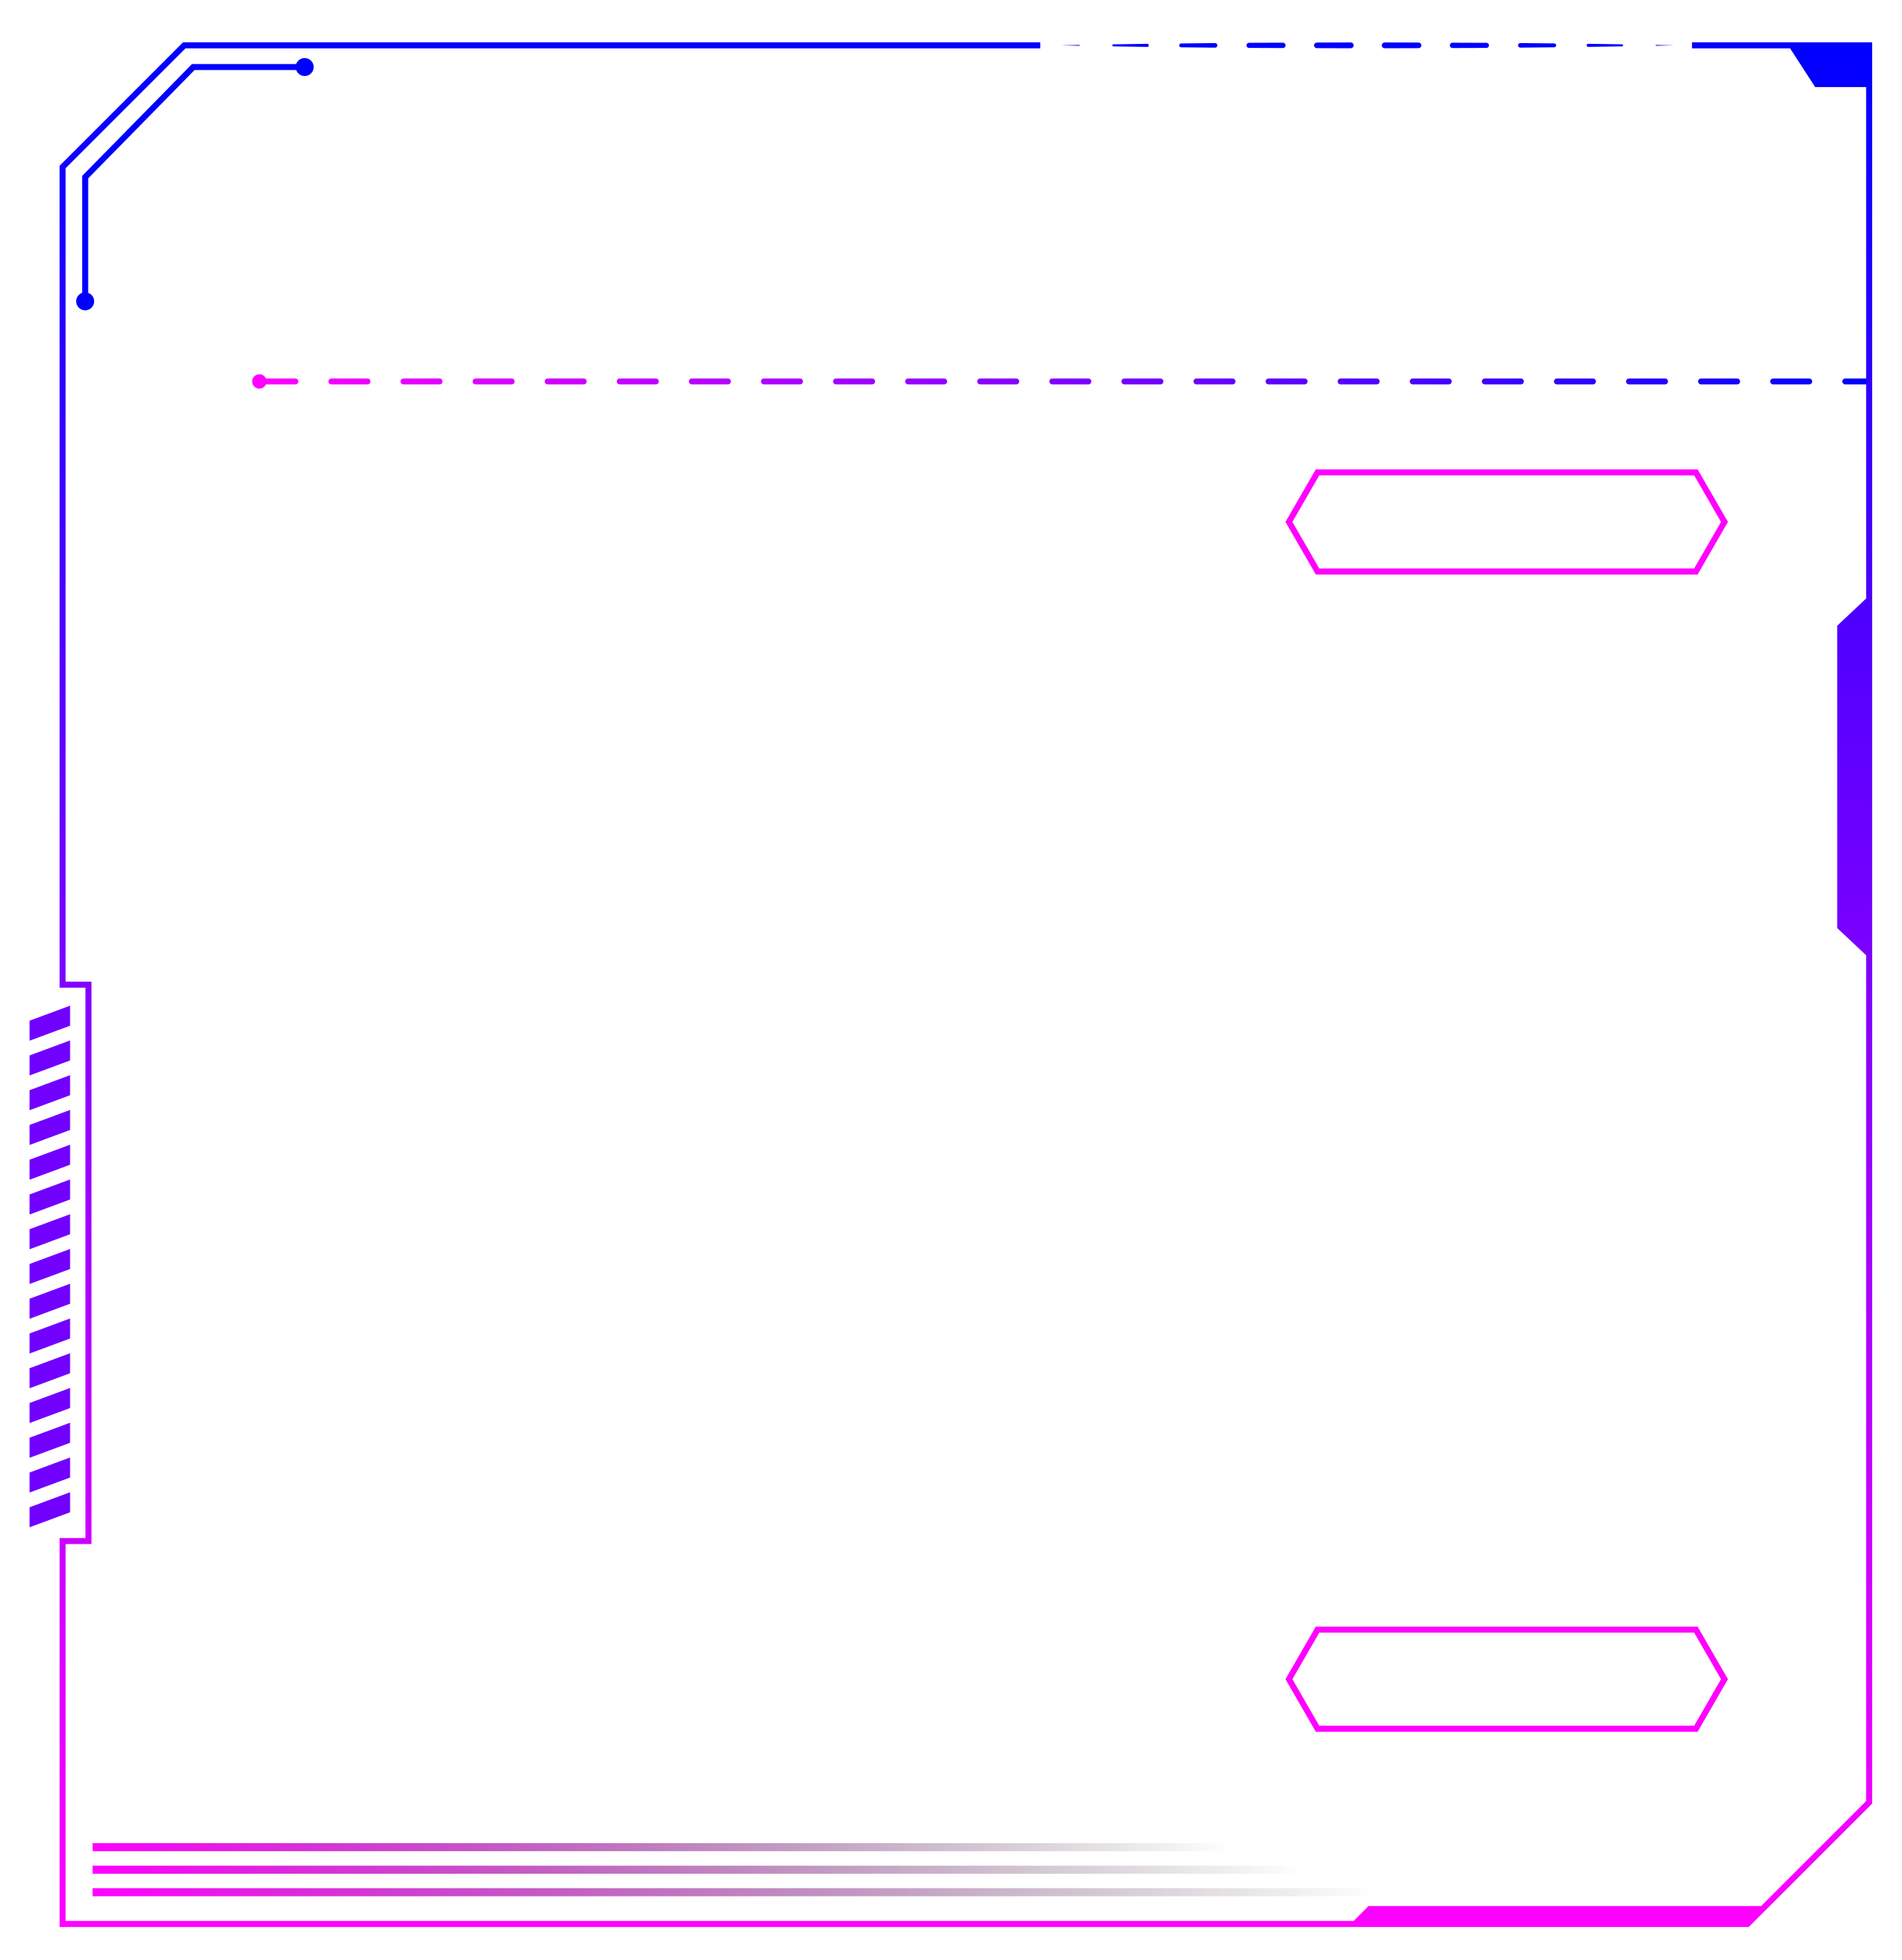
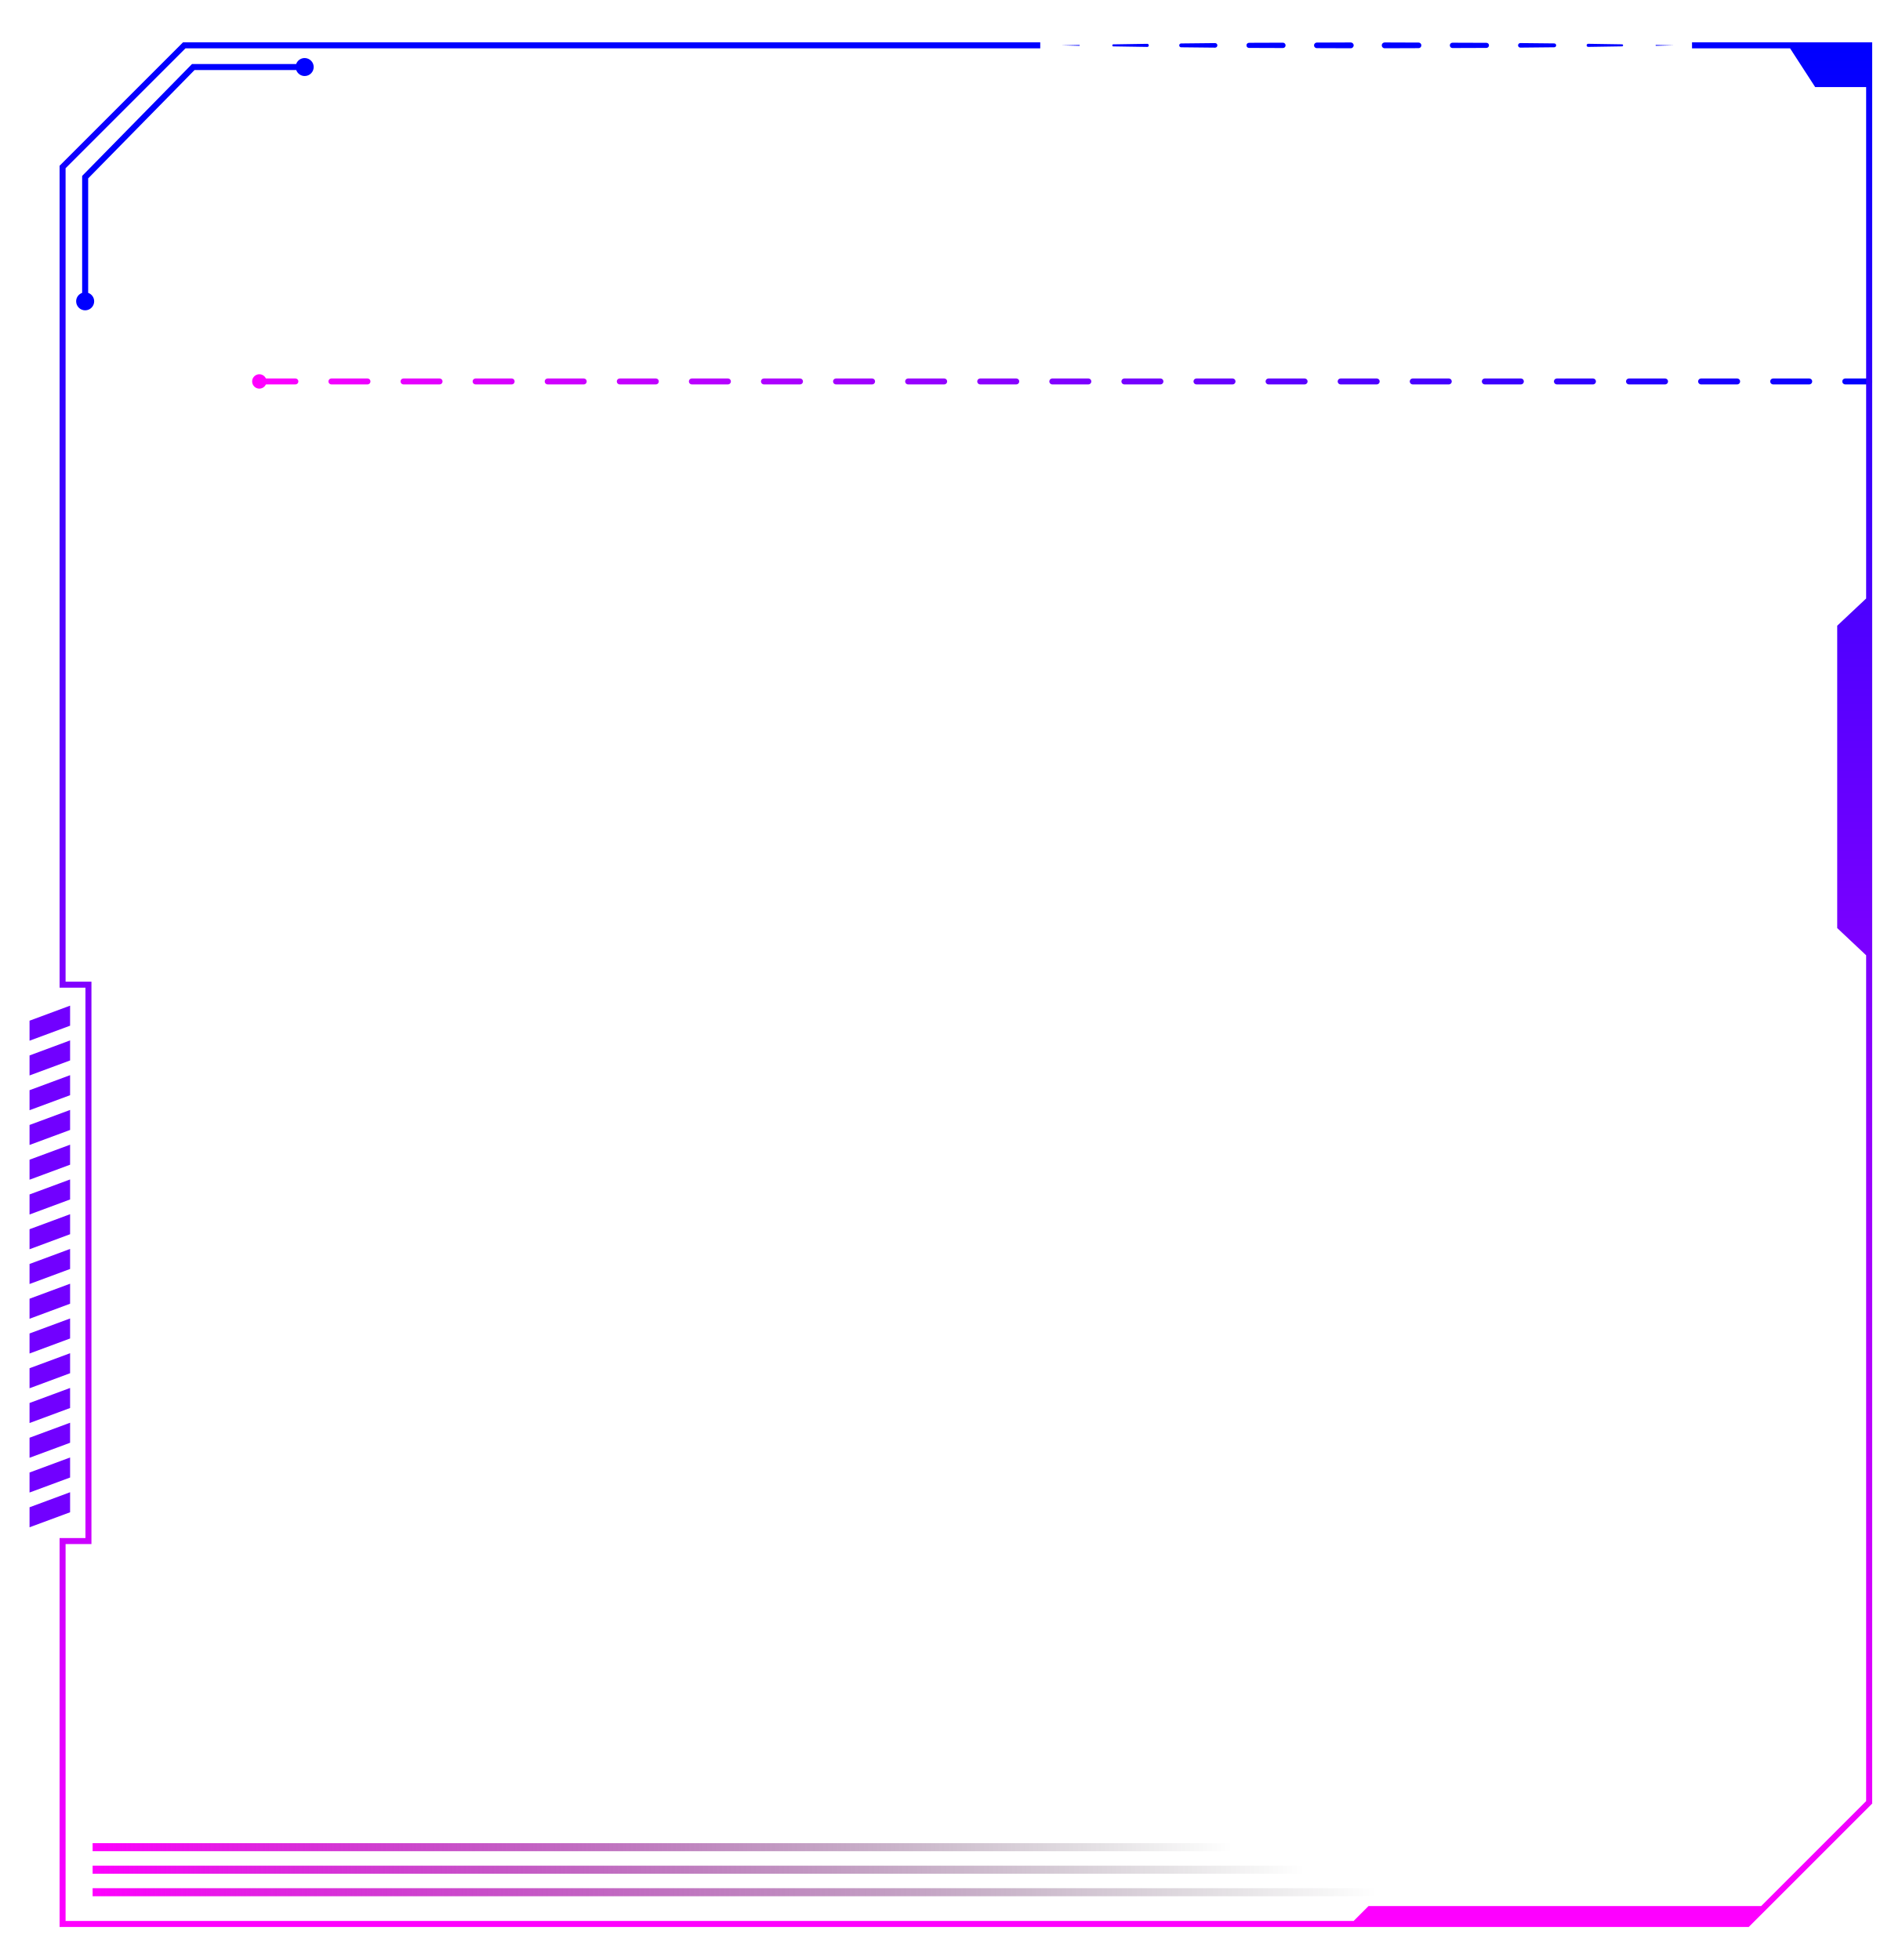
<svg xmlns="http://www.w3.org/2000/svg" version="1.1" id="Layer_1" x="0px" y="0px" viewBox="290 170 650 670" style="enable-background:new 0 0 1280 1024;" preserveAspectRatio="none" xml:space="preserve">
  <style type="text/css">
	.st0{fill:none;stroke:#FF00FF;stroke-width:2.053;stroke-miterlimit:10;}
	.st1{fill:#0000FF;}
	.st2{fill:#7100FF;}
	.st3{fill:none;stroke:url(#SVGID_1_);stroke-width:2.029;stroke-linecap:round;stroke-miterlimit:10;stroke-dasharray:12.321;}
	.st4{fill:none;stroke:url(#SVGID_2_);stroke-width:2.752;stroke-miterlimit:10;}
	.st5{fill:none;stroke:url(#SVGID_3_);stroke-width:2.752;stroke-miterlimit:10;}
	.st6{fill:none;stroke:url(#SVGID_4_);stroke-width:2.752;stroke-miterlimit:10;}
	.st7{fill:url(#SVGID_5_);}
	.st8{fill:#FF00FF;}
</style>
-   <polygon class="st0" points="869.71,331.47 740.38,331.47 730.6,348.41 740.38,365.36 869.71,365.36 879.49,348.41 " />
-   <polygon class="st0" points="869.71,727.07 740.38,727.07 730.6,744.01 740.38,760.95 869.71,760.95 879.49,744.01 " />
  <g>
    <g>
      <g>
        <path class="st1" d="M862.24,185.51l-6.16,0.14c-0.08,0-0.14-0.06-0.15-0.14c0-0.08,0.06-0.14,0.14-0.15c0,0,0,0,0.01,0     L862.24,185.51z" />
        <path class="st1" d="M844.49,185.85l-11.59,0.18c-0.29,0-0.54-0.23-0.54-0.52c0-0.29,0.23-0.54,0.52-0.54c0,0,0.01,0,0.02,0     l11.59,0.18c0.19,0,0.35,0.16,0.34,0.35C844.83,185.7,844.67,185.85,844.49,185.85z" />
        <path class="st1" d="M821.3,186.16l-11.59,0.12c-0.43,0-0.78-0.34-0.79-0.77c0-0.43,0.34-0.78,0.77-0.79c0,0,0.01,0,0.02,0     l11.59,0.12c0.36,0,0.65,0.3,0.65,0.66C821.95,185.87,821.66,186.16,821.3,186.16z" />
        <path class="st1" d="M798.11,186.38l-11.6,0.04c-0.5,0-0.91-0.4-0.91-0.91s0.41-0.91,0.91-0.91h0.01l11.6,0.04     c0.48,0,0.87,0.39,0.87,0.87C798.98,185.99,798.59,186.37,798.11,186.38z" />
        <path class="st1" d="M774.92,186.46l-11.59,0.04c-0.55,0-0.99-0.44-1-0.99c0-0.55,0.44-0.99,0.99-1h0.01l11.59,0.04     c0.53,0,0.95,0.43,0.95,0.96C775.87,186.03,775.45,186.46,774.92,186.46z" />
        <path class="st1" d="M751.73,186.5l-11.6-0.04c-0.53,0-0.95-0.43-0.95-0.96c0-0.52,0.43-0.95,0.95-0.95l11.6-0.04     c0.55,0,1,0.44,1,0.99S752.29,186.5,751.73,186.5L751.73,186.5z" />
        <path class="st1" d="M728.54,186.42l-11.59-0.04c-0.48,0-0.87-0.39-0.87-0.88c0-0.48,0.39-0.87,0.87-0.87l11.59-0.04     c0.5,0,0.91,0.41,0.92,0.91C729.46,186.01,729.05,186.42,728.54,186.42L728.54,186.42z" />
        <path class="st1" d="M705.35,186.29l-11.6-0.12c-0.36,0-0.66-0.3-0.65-0.67c0-0.36,0.29-0.65,0.65-0.65l11.6-0.12     c0.43,0,0.79,0.34,0.79,0.77s-0.34,0.79-0.77,0.79C705.37,186.29,705.36,186.29,705.35,186.29z" />
        <path class="st1" d="M682.16,186.04l-11.6-0.18c-0.19,0-0.35-0.16-0.34-0.36c0-0.19,0.16-0.34,0.34-0.34l11.6-0.18     c0.3,0,0.54,0.23,0.54,0.53c0,0.3-0.23,0.54-0.53,0.54C682.18,186.04,682.17,186.04,682.16,186.04z" />
        <path class="st1" d="M658.94,185.65l-6.16-0.14l6.16-0.14c0.08,0,0.15,0.06,0.15,0.14S659.03,185.65,658.94,185.65     C658.95,185.65,658.94,185.65,658.94,185.65z" />
      </g>
    </g>
    <g>
      <polygon class="st2" points="313.96,520.62 300.1,525.75 300.1,518.91 313.96,513.77   " />
      <polygon class="st2" points="313.96,532.5 300.1,537.63 300.1,530.79 313.96,525.65   " />
      <polygon class="st2" points="313.96,544.38 300.1,549.51 300.1,542.67 313.96,537.53   " />
      <polygon class="st2" points="313.96,556.26 300.1,561.39 300.1,554.55 313.96,549.42   " />
      <polygon class="st2" points="313.96,568.14 300.1,573.27 300.1,566.43 313.96,561.3   " />
      <polygon class="st2" points="313.96,580.02 300.1,585.16 300.1,578.31 313.96,573.18   " />
      <polygon class="st2" points="313.96,591.9 300.1,597.04 300.1,590.19 313.96,585.06   " />
      <polygon class="st2" points="313.96,603.78 300.1,608.92 300.1,602.07 313.96,596.94   " />
      <polygon class="st2" points="313.96,615.66 300.1,620.8 300.1,613.95 313.96,608.82   " />
      <polygon class="st2" points="313.96,627.54 300.1,632.68 300.1,625.83 313.96,620.7   " />
      <polygon class="st2" points="313.96,639.42 300.1,644.56 300.1,637.71 313.96,632.58   " />
      <polygon class="st2" points="313.96,651.31 300.1,656.44 300.1,649.59 313.96,644.46   " />
      <polygon class="st2" points="313.96,663.19 300.1,668.32 300.1,661.47 313.96,656.34   " />
      <polygon class="st2" points="313.96,675.07 300.1,680.2 300.1,673.36 313.96,668.22   " />
      <polygon class="st2" points="313.96,686.95 300.1,692.08 300.1,685.24 313.96,680.1   " />
    </g>
    <path class="st1" d="M394.13,189.84c-1.34,0-2.47,0.86-2.89,2.05h-35.61l-37.26,37.95l-0.29,0.3v39.97   c-1.19,0.43-2.05,1.55-2.05,2.89c0,1.7,1.38,3.08,3.08,3.08c1.7,0,3.08-1.38,3.08-3.08c0-1.34-0.86-2.47-2.05-2.89v-39.13   l36.37-37.04h34.75c0.43,1.19,1.55,2.05,2.89,2.05c1.7,0,3.08-1.38,3.08-3.08S395.83,189.84,394.13,189.84z" />
    <linearGradient id="SVGID_1_" gradientUnits="userSpaceOnUse" x1="377.632" y1="300.387" x2="929.953" y2="300.387">
      <stop offset="0" style="stop-color:#FF00FF" />
      <stop offset="1" style="stop-color:#0000FF" />
    </linearGradient>
    <line class="st3" x1="378.65" y1="300.39" x2="928.94" y2="300.39" />
    <linearGradient id="SVGID_2_" gradientUnits="userSpaceOnUse" x1="321.663" y1="816.828" x2="760.414" y2="816.828">
      <stop offset="0" style="stop-color:#FF00FF" />
      <stop offset="1" style="stop-color:#000000;stop-opacity:0" />
    </linearGradient>
    <line class="st4" x1="321.66" y1="816.83" x2="760.41" y2="816.83" />
    <linearGradient id="SVGID_3_" gradientUnits="userSpaceOnUse" x1="321.663" y1="809.127" x2="735.834" y2="809.127">
      <stop offset="0" style="stop-color:#FF00FF" />
      <stop offset="1" style="stop-color:#000000;stop-opacity:0" />
    </linearGradient>
    <line class="st5" x1="321.66" y1="809.13" x2="735.83" y2="809.13" />
    <linearGradient id="SVGID_4_" gradientUnits="userSpaceOnUse" x1="321.663" y1="801.427" x2="711.254" y2="801.427">
      <stop offset="0" style="stop-color:#FF00FF" />
      <stop offset="1" style="stop-color:#000000;stop-opacity:0" />
    </linearGradient>
    <line class="st6" x1="321.66" y1="801.43" x2="711.25" y2="801.43" />
    <linearGradient id="SVGID_5_" gradientUnits="userSpaceOnUse" x1="620.167" y1="184.479" x2="620.167" y2="828.715">
      <stop offset="0" style="stop-color:#0000FF" />
      <stop offset="1" style="stop-color:#FF00FF" />
    </linearGradient>
-     <polygon class="st7" points="868.39,184.48 868.39,186.53 901.91,186.53 910.49,199.77 927.91,199.77 927.91,374.59 918.02,383.89    918.02,487.25 927.91,496.55 927.91,785.68 892.02,821.57 757.8,821.57 752.72,826.66 312.42,826.66 312.42,697.81 321.26,697.81    321.26,505.57 312.42,505.57 312.42,227.51 353.4,186.53 645.59,186.53 645.59,184.48 352.55,184.48 310.37,226.66 310.37,507.62    319.21,507.62 319.21,695.76 310.37,695.76 310.37,828.71 887.78,828.71 929.97,786.53 929.97,184.48  " />
+     <polygon class="st7" points="868.39,184.48 868.39,186.53 901.91,186.53 910.49,199.77 927.91,199.77 927.91,374.59 918.02,383.89   918.02,487.25 927.91,496.55 927.91,785.68 892.02,821.57 757.8,821.57 752.72,826.66 312.42,826.66 312.42,697.81 321.26,697.81   321.26,505.57 312.42,505.57 312.42,227.51 353.4,186.53 645.59,186.53 645.59,184.48 352.55,184.48 310.37,226.66 310.37,507.62   319.21,507.62 319.21,695.76 310.37,695.76 310.37,828.71 887.78,828.71 929.97,786.53 929.97,184.48  " />
    <circle class="st8" cx="378.65" cy="300.39" r="2.46" />
  </g>
</svg>
